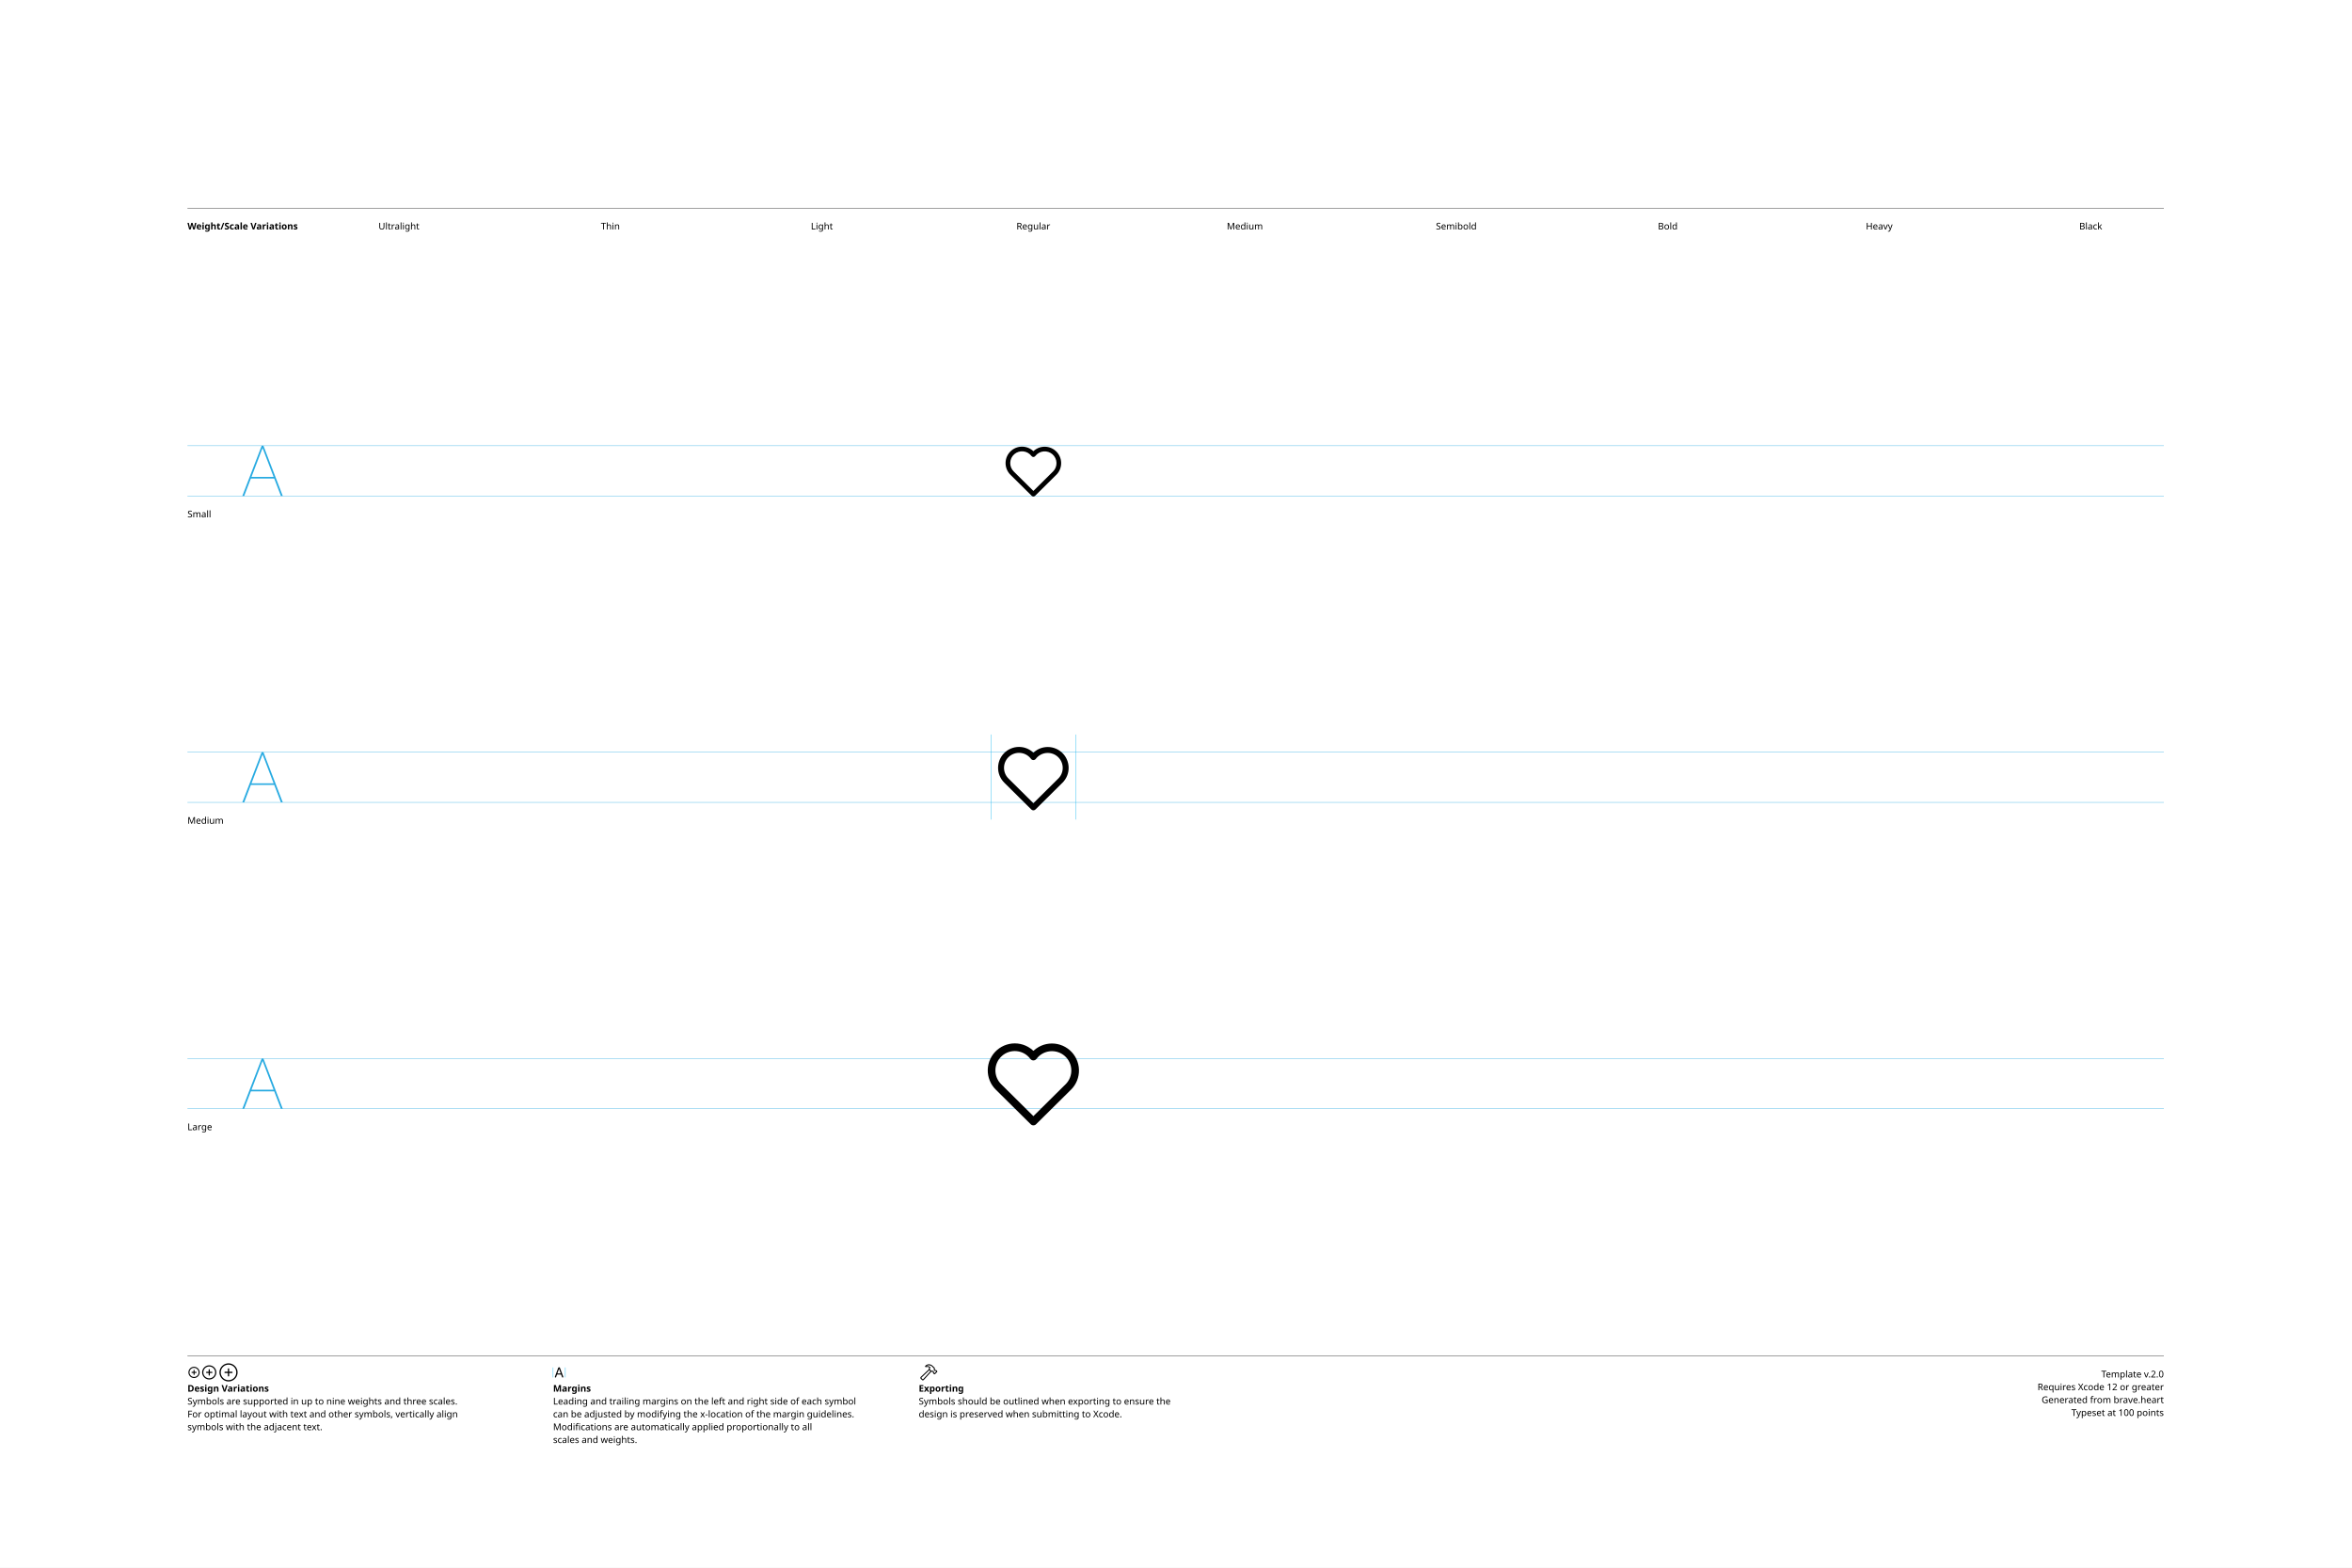
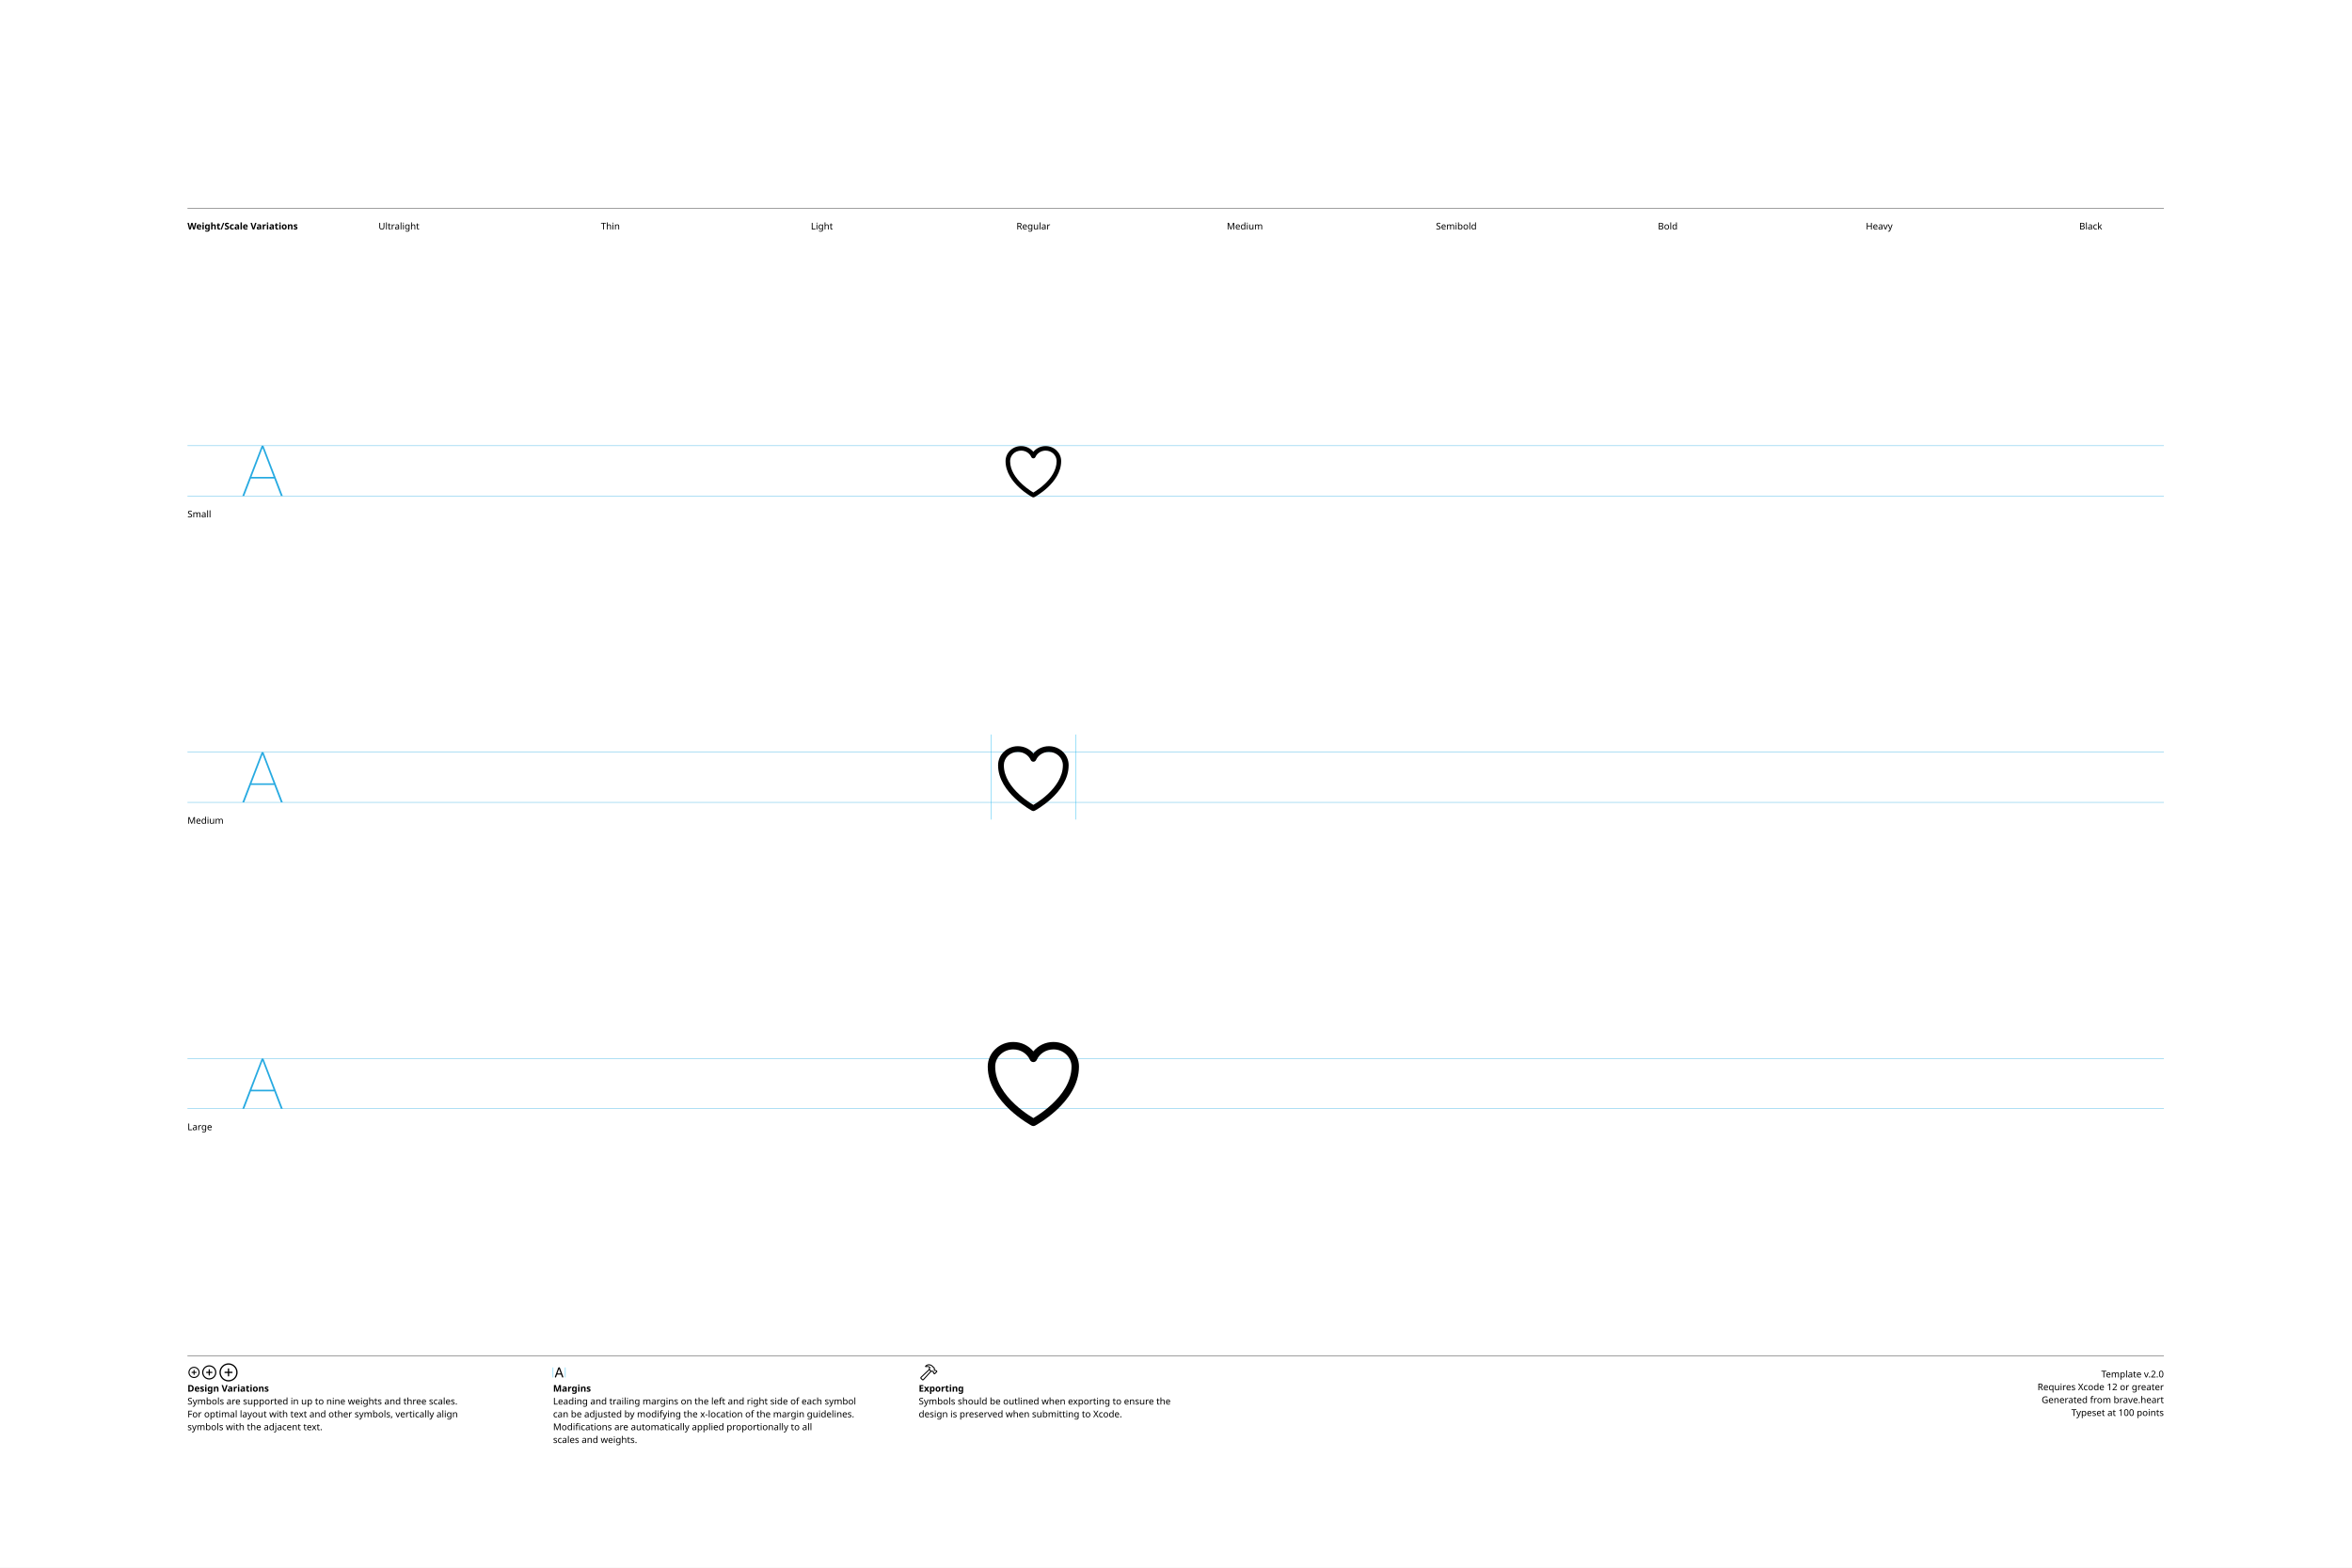
<svg xmlns="http://www.w3.org/2000/svg" version="1.1" width="3300" height="2200">
  <g id="Notes">
    <rect height="2200" id="artboard" style="fill:white;opacity:1" width="3300" x="0" y="0" />
    <line style="fill:none;stroke:black;opacity:1;stroke-width:0.5;" x1="263" x2="3036" y1="292" y2="292" />
    <text style="stroke:none;fill:black;font-family:sans-serif;font-size:13;font-weight:bold;" transform="matrix(1 0 0 1 263 322)">Weight/Scale Variations</text>
    <text style="stroke:none;fill:black;font-family:sans-serif;font-size:13;text-anchor:middle;" transform="matrix(1 0 0 1 559.711 322)">Ultralight</text>
    <text style="stroke:none;fill:black;font-family:sans-serif;font-size:13;text-anchor:middle;" transform="matrix(1 0 0 1 856.422 322)">Thin</text>
    <text style="stroke:none;fill:black;font-family:sans-serif;font-size:13;text-anchor:middle;" transform="matrix(1 0 0 1 1153.13 322)">Light</text>
    <text style="stroke:none;fill:black;font-family:sans-serif;font-size:13;text-anchor:middle;" transform="matrix(1 0 0 1 1449.84 322)">Regular</text>
    <text style="stroke:none;fill:black;font-family:sans-serif;font-size:13;text-anchor:middle;" transform="matrix(1 0 0 1 1746.56 322)">Medium</text>
    <text style="stroke:none;fill:black;font-family:sans-serif;font-size:13;text-anchor:middle;" transform="matrix(1 0 0 1 2043.27 322)">Semibold</text>
    <text style="stroke:none;fill:black;font-family:sans-serif;font-size:13;text-anchor:middle;" transform="matrix(1 0 0 1 2339.98 322)">Bold</text>
    <text style="stroke:none;fill:black;font-family:sans-serif;font-size:13;text-anchor:middle;" transform="matrix(1 0 0 1 2636.69 322)">Heavy</text>
    <text style="stroke:none;fill:black;font-family:sans-serif;font-size:13;text-anchor:middle;" transform="matrix(1 0 0 1 2933.4 322)">Black</text>
    <line style="fill:none;stroke:black;opacity:1;stroke-width:0.5;" x1="263" x2="3036" y1="1903" y2="1903" />
    <g transform="matrix(1 0 0 1 263 1933)">
      <path d="M9.248 0.83Q10.869 0.83 12.295 0.215Q13.721-0.4 14.81-1.494Q15.898-2.588 16.519-4.014Q17.139-5.439 17.139-7.051Q17.139-8.662 16.519-10.088Q15.898-11.514 14.805-12.607Q13.711-13.701 12.285-14.316Q10.859-14.932 9.238-14.932Q7.627-14.932 6.201-14.316Q4.775-13.701 3.691-12.607Q2.607-11.514 1.987-10.088Q1.367-8.662 1.367-7.051Q1.367-5.439 1.987-4.014Q2.607-2.588 3.696-1.494Q4.785-0.4 6.211 0.215Q7.637 0.83 9.248 0.83ZM9.248-0.654Q7.92-0.654 6.763-1.147Q5.605-1.641 4.731-2.52Q3.857-3.398 3.364-4.561Q2.871-5.723 2.871-7.051Q2.871-8.379 3.359-9.541Q3.848-10.703 4.722-11.582Q5.596-12.461 6.753-12.954Q7.91-13.447 9.238-13.447Q10.576-13.447 11.733-12.954Q12.891-12.461 13.77-11.582Q14.648-10.703 15.146-9.541Q15.645-8.379 15.645-7.051Q15.645-5.723 15.151-4.561Q14.658-3.398 13.784-2.52Q12.91-1.641 11.748-1.147Q10.586-0.654 9.248-0.654ZM5.654-7.051Q5.654-6.729 5.859-6.528Q6.064-6.328 6.406-6.328L8.516-6.328L8.516-4.209Q8.516-3.887 8.711-3.677Q8.906-3.467 9.238-3.467Q9.561-3.467 9.771-3.677Q9.98-3.887 9.98-4.209L9.98-6.328L12.09-6.328Q12.422-6.328 12.627-6.528Q12.832-6.729 12.832-7.051Q12.832-7.383 12.627-7.588Q12.422-7.793 12.09-7.793L9.98-7.793L9.98-9.902Q9.98-10.234 9.771-10.444Q9.561-10.654 9.238-10.654Q8.906-10.654 8.711-10.444Q8.516-10.234 8.516-9.902L8.516-7.793L6.406-7.793Q6.064-7.793 5.859-7.588Q5.654-7.383 5.654-7.051Z" />
    </g>
    <g transform="matrix(1 0 0 1 281.867 1933)">
      <path d="M11.709 2.91Q13.75 2.91 15.552 2.129Q17.354 1.348 18.73-0.029Q20.107-1.406 20.889-3.208Q21.67-5.01 21.67-7.051Q21.67-9.092 20.889-10.894Q20.107-12.695 18.73-14.072Q17.354-15.449 15.547-16.23Q13.74-17.012 11.699-17.012Q9.658-17.012 7.856-16.23Q6.055-15.449 4.683-14.072Q3.311-12.695 2.529-10.894Q1.748-9.092 1.748-7.051Q1.748-5.01 2.529-3.208Q3.311-1.406 4.688-0.029Q6.064 1.348 7.866 2.129Q9.668 2.91 11.709 2.91ZM11.709 1.25Q9.98 1.25 8.477 0.605Q6.973-0.039 5.835-1.177Q4.697-2.314 4.058-3.818Q3.418-5.322 3.418-7.051Q3.418-8.779 4.058-10.283Q4.697-11.787 5.83-12.93Q6.963-14.072 8.467-14.712Q9.971-15.352 11.699-15.352Q13.428-15.352 14.932-14.712Q16.436-14.072 17.578-12.93Q18.721-11.787 19.365-10.283Q20.01-8.779 20.01-7.051Q20.01-5.322 19.37-3.818Q18.73-2.314 17.593-1.177Q16.455-0.039 14.946 0.605Q13.438 1.25 11.709 1.25ZM7.178-7.051Q7.178-6.699 7.412-6.475Q7.646-6.25 8.018-6.25L10.889-6.25L10.889-3.369Q10.889-2.998 11.113-2.769Q11.338-2.539 11.69-2.539Q12.06-2.539 12.29-2.769Q12.52-2.998 12.52-3.369L12.52-6.25L15.4-6.25Q15.771-6.25 16.001-6.475Q16.23-6.699 16.23-7.051Q16.23-7.422 16.001-7.651Q15.771-7.881 15.4-7.881L12.52-7.881L12.52-10.752Q12.52-11.133 12.29-11.362Q12.06-11.592 11.69-11.592Q11.338-11.592 11.113-11.357Q10.889-11.123 10.889-10.752L10.889-7.881L8.018-7.881Q7.637-7.881 7.407-7.651Q7.178-7.422 7.178-7.051Z" />
    </g>
    <g transform="matrix(1 0 0 1 305.646 1933)">
      <path d="M14.971 5.664Q17.061 5.664 18.96 5.015Q20.859 4.365 22.451 3.193Q24.043 2.021 25.22 0.43Q26.396-1.162 27.046-3.066Q27.695-4.971 27.695-7.051Q27.695-9.141 27.046-11.04Q26.396-12.94 25.22-14.531Q24.043-16.123 22.451-17.3Q20.859-18.477 18.955-19.126Q17.051-19.775 14.961-19.775Q12.871-19.775 10.972-19.126Q9.072-18.477 7.485-17.3Q5.898-16.123 4.722-14.531Q3.545-12.94 2.9-11.04Q2.256-9.141 2.256-7.051Q2.256-4.971 2.905-3.066Q3.555-1.162 4.727 0.43Q5.898 2.021 7.49 3.193Q9.082 4.365 10.981 5.015Q12.881 5.664 14.971 5.664ZM14.971 3.848Q13.164 3.848 11.528 3.296Q9.893 2.744 8.535 1.748Q7.178 0.752 6.177-0.61Q5.176-1.973 4.629-3.608Q4.082-5.244 4.082-7.051Q4.082-8.867 4.629-10.503Q5.176-12.139 6.172-13.501Q7.168-14.863 8.525-15.859Q9.883-16.855 11.519-17.402Q13.154-17.949 14.961-17.949Q16.777-17.949 18.413-17.402Q20.049-16.855 21.411-15.859Q22.773-14.863 23.77-13.501Q24.766-12.139 25.317-10.503Q25.869-8.867 25.869-7.051Q25.879-5.244 25.332-3.608Q24.785-1.973 23.784-0.61Q22.783 0.752 21.421 1.748Q20.059 2.744 18.423 3.296Q16.787 3.848 14.971 3.848ZM9.199-7.051Q9.199-6.67 9.458-6.421Q9.717-6.172 10.117-6.172L14.062-6.172L14.062-2.217Q14.062-1.816 14.312-1.558Q14.56-1.299 14.951-1.299Q15.352-1.299 15.61-1.553Q15.869-1.807 15.869-2.217L15.869-6.172L19.824-6.172Q20.225-6.172 20.479-6.421Q20.732-6.67 20.732-7.051Q20.732-7.461 20.479-7.715Q20.225-7.969 19.824-7.969L15.869-7.969L15.869-11.914Q15.869-12.324 15.61-12.583Q15.352-12.842 14.951-12.842Q14.56-12.842 14.312-12.583Q14.062-12.324 14.062-11.914L14.062-7.969L10.117-7.969Q9.707-7.969 9.453-7.715Q9.199-7.461 9.199-7.051Z" />
    </g>
    <text style="stroke:none;fill:black;font-family:sans-serif;font-size:13;font-weight:bold;" transform="matrix(1 0 0 1 263 1953)">Design Variations</text>
    <text style="stroke:none;fill:black;font-family:sans-serif;font-size:13;" transform="matrix(1 0 0 1 263 1971)">Symbols are supported in up to nine weights and three scales.</text>
    <text style="stroke:none;fill:black;font-family:sans-serif;font-size:13;" transform="matrix(1 0 0 1 263 1989)">For optimal layout with text and other symbols, vertically align</text>
    <text style="stroke:none;fill:black;font-family:sans-serif;font-size:13;" transform="matrix(1 0 0 1 263 2007)">symbols with the adjacent text.</text>
    <line style="fill:none;stroke:#00AEEF;stroke-width:0.5;opacity:1.0;" x1="776" x2="776" y1="1919" y2="1933" />
    <g transform="matrix(1 0 0 1 776 1933)">
      <path d="M3.311 0.156Q3.701 0.156 3.916-0.01Q4.131-0.176 4.268-0.586L5.527-4.033L11.289-4.033L12.549-0.586Q12.685-0.176 12.9-0.01Q13.115 0.156 13.496 0.156Q13.887 0.156 14.116-0.059Q14.346-0.273 14.346-0.645Q14.346-0.869 14.238-1.172L9.658-13.369Q9.482-13.818 9.18-14.043Q8.877-14.268 8.408-14.268Q7.5-14.268 7.178-13.379L2.598-1.162Q2.49-0.859 2.49-0.635Q2.49-0.264 2.71-0.054Q2.93 0.156 3.311 0.156ZM6.006-5.518L8.379-12.09L8.428-12.09L10.801-5.518Z" />
    </g>
    <line style="fill:none;stroke:#00AEEF;stroke-width:0.5;opacity:1.0;" x1="793.197" x2="793.197" y1="1919" y2="1933" />
    <text style="stroke:none;fill:black;font-family:sans-serif;font-size:13;font-weight:bold;" transform="matrix(1 0 0 1 776 1953)">Margins</text>
    <text style="stroke:none;fill:black;font-family:sans-serif;font-size:13;" transform="matrix(1 0 0 1 776 1971)">Leading and trailing margins on the left and right side of each symbol</text>
    <text style="stroke:none;fill:black;font-family:sans-serif;font-size:13;" transform="matrix(1 0 0 1 776 1989)">can be adjusted by modifying the x-location of the margin guidelines.</text>
    <text style="stroke:none;fill:black;font-family:sans-serif;font-size:13;" transform="matrix(1 0 0 1 776 2007)">Modifications are automatically applied proportionally to all</text>
    <text style="stroke:none;fill:black;font-family:sans-serif;font-size:13;" transform="matrix(1 0 0 1 776 2025)">scales and weights.</text>
    <g transform="matrix(1 0 0 1 1289 1933)">
      <path d="M2.842 1.865L4.541 3.574Q5.186 4.229 5.903 4.18Q6.621 4.131 7.314 3.359L18.008-8.428L17.041-9.404L6.426 2.275Q6.162 2.578 5.894 2.617Q5.625 2.656 5.273 2.305L4.102 1.143Q3.75 0.791 3.794 0.522Q3.838 0.254 4.141-0.02L15.615-10.82L14.639-11.787L3.047-0.898Q2.305-0.215 2.251 0.498Q2.197 1.211 2.842 1.865ZM9.258-16.328Q8.945-16.025 8.906-15.635Q8.867-15.244 9.043-14.951Q9.219-14.678 9.556-14.541Q9.893-14.404 10.381-14.521Q11.475-14.775 12.598-14.731Q13.721-14.688 14.795-13.984L14.209-12.529Q13.955-11.904 14.067-11.44Q14.18-10.977 14.58-10.566L16.875-8.252Q17.236-7.881 17.578-7.822Q17.92-7.764 18.34-7.842L19.404-8.037L20.068-7.363L20.029-6.807Q20-6.436 20.122-6.123Q20.244-5.811 20.605-5.449L21.367-4.707Q21.729-4.346 22.153-4.331Q22.578-4.316 22.93-4.668L25.84-7.588Q26.191-7.939 26.182-8.354Q26.172-8.77 25.811-9.131L25.039-9.893Q24.688-10.254 24.38-10.386Q24.072-10.518 23.711-10.488L23.135-10.44L22.49-11.074L22.734-12.197Q22.832-12.617 22.695-12.983Q22.559-13.35 22.119-13.789L19.922-15.977Q18.672-17.217 17.261-17.837Q15.85-18.457 14.419-18.481Q12.988-18.506 11.665-17.959Q10.342-17.412 9.258-16.328ZM10.752-15.957Q11.66-16.621 12.7-16.904Q13.74-17.188 14.805-17.085Q15.869-16.982 16.87-16.514Q17.871-16.045 18.701-15.205L21.133-12.793Q21.309-12.617 21.352-12.451Q21.396-12.285 21.338-12.031L21.016-10.547L22.52-9.062L23.506-9.121Q23.691-9.131 23.789-9.097Q23.887-9.062 24.033-8.916L24.609-8.34L22.168-5.898L21.592-6.475Q21.445-6.621 21.406-6.719Q21.367-6.816 21.377-7.012L21.445-7.988L19.951-9.473L18.428-9.219Q18.184-9.17 18.042-9.204Q17.9-9.238 17.715-9.414L15.713-11.416Q15.518-11.592 15.493-11.753Q15.469-11.914 15.586-12.188L16.465-14.277Q15.293-15.371 13.828-15.791Q12.363-16.211 10.84-15.762Q10.723-15.732 10.688-15.806Q10.654-15.879 10.752-15.957Z" />
    </g>
    <text style="stroke:none;fill:black;font-family:sans-serif;font-size:13;font-weight:bold;" transform="matrix(1 0 0 1 1289 1953)">Exporting</text>
    <text style="stroke:none;fill:black;font-family:sans-serif;font-size:13;" transform="matrix(1 0 0 1 1289 1971)">Symbols should be outlined when exporting to ensure the</text>
    <text style="stroke:none;fill:black;font-family:sans-serif;font-size:13;" transform="matrix(1 0 0 1 1289 1989)">design is preserved when submitting to Xcode.</text>
    <text id="template-version" style="stroke:none;fill:black;font-family:sans-serif;font-size:13;text-anchor:end;" transform="matrix(1 0 0 1 3036 1933)">Template v.2.0</text>
    <text style="stroke:none;fill:black;font-family:sans-serif;font-size:13;text-anchor:end;" transform="matrix(1 0 0 1 3036 1951)">Requires Xcode 12 or greater</text>
    <text id="descriptive-name" style="stroke:none;fill:black;font-family:sans-serif;font-size:13;text-anchor:end;" transform="matrix(1 0 0 1 3036 1969)">Generated from brave.heart</text>
    <text style="stroke:none;fill:black;font-family:sans-serif;font-size:13;text-anchor:end;" transform="matrix(1 0 0 1 3036 1987)">Typeset at 100 points</text>
    <text style="stroke:none;fill:black;font-family:sans-serif;font-size:13;" transform="matrix(1 0 0 1 263 726)">Small</text>
    <text style="stroke:none;fill:black;font-family:sans-serif;font-size:13;" transform="matrix(1 0 0 1 263 1156)">Medium</text>
    <text style="stroke:none;fill:black;font-family:sans-serif;font-size:13;" transform="matrix(1 0 0 1 263 1586)">Large</text>
  </g>
  <g id="Guides">
    <g id="H-reference" style="fill:#27AAE1;stroke:none;" transform="matrix(1 0 0 1 339 696)">
      <path d="M0.993 0L3.638 0L29.328-67.133L30.03-67.133L30.03-70.459L28.123-70.459ZM11.688-24.48L46.982-24.48L46.231-26.729L12.438-26.729ZM55.119 0L57.764 0L30.638-70.459L29.433-70.459L29.433-67.133Z" />
    </g>
    <line id="Baseline-S" style="fill:none;stroke:#27AAE1;opacity:1;stroke-width:0.5;" x1="263" x2="3036" y1="696" y2="696" />
    <line id="Capline-S" style="fill:none;stroke:#27AAE1;opacity:1;stroke-width:0.5;" x1="263" x2="3036" y1="625.541" y2="625.541" />
    <g id="H-reference" style="fill:#27AAE1;stroke:none;" transform="matrix(1 0 0 1 339 1126)">
      <path d="M0.993 0L3.638 0L29.328-67.133L30.03-67.133L30.03-70.459L28.123-70.459ZM11.688-24.48L46.982-24.48L46.231-26.729L12.438-26.729ZM55.119 0L57.764 0L30.638-70.459L29.433-70.459L29.433-67.133Z" />
    </g>
    <line id="Baseline-M" style="fill:none;stroke:#27AAE1;opacity:1;stroke-width:0.5;" x1="263" x2="3036" y1="1126" y2="1126" />
    <line id="Capline-M" style="fill:none;stroke:#27AAE1;opacity:1;stroke-width:0.5;" x1="263" x2="3036" y1="1055.54" y2="1055.54" />
    <g id="H-reference" style="fill:#27AAE1;stroke:none;" transform="matrix(1 0 0 1 339 1556)">
      <path d="M0.993 0L3.638 0L29.328-67.133L30.03-67.133L30.03-70.459L28.123-70.459ZM11.688-24.48L46.982-24.48L46.231-26.729L12.438-26.729ZM55.119 0L57.764 0L30.638-70.459L29.433-70.459L29.433-67.133Z" />
    </g>
    <line id="Baseline-L" style="fill:none;stroke:#27AAE1;opacity:1;stroke-width:0.5;" x1="263" x2="3036" y1="1556" y2="1556" />
    <line id="Capline-L" style="fill:none;stroke:#27AAE1;opacity:1;stroke-width:0.5;" x1="263" x2="3036" y1="1485.54" y2="1485.54" />
    <line id="left-margin" style="fill:none;stroke:#00AEEF;stroke-width:0.5;opacity:1.0;" x1="1390.44" x2="1390.44" y1="1030.78" y2="1150.12" />
    <line id="right-margin" style="fill:none;stroke:#00AEEF;stroke-width:0.5;opacity:1.0;" x1="1509.25" x2="1509.25" y1="1030.78" y2="1150.12" />
  </g>
  <g id="Symbols">
    <g id="Regular-L" transform="matrix(1 0 0 1 1375.94 1556)">
-       <path d="M50.743-80.864C47.012-81.262 43.238-80.883 39.66-79.751C36.083-78.619 32.778-76.758 29.954-74.286C27.131-71.814 24.85-68.784 23.255-65.387C21.66-61.99 20.785-58.299 20.686-54.548C20.587-50.796 21.267-47.065 22.681-43.588C24.095-40.112 26.213-36.966 28.902-34.349L28.936-34.316L28.936-34.316L73.989 10.307L119.04-34.316C119.165-34.44 119.294-34.556 119.428-34.665C121.92-37.21 123.889-40.221 125.222-43.529C126.62-46.999 127.286-50.72 127.18-54.46C127.074-58.2 126.196-61.877 124.604-65.262C123.011-68.647 120.737-71.667 117.923-74.133C115.11-76.598 111.817-78.457 108.252-79.591C104.688-80.726 100.927-81.113 97.206-80.727C93.485-80.341 89.884-79.192 86.627-77.35C83.371-75.508 80.53-73.015 78.282-70.024C77.263-68.671 75.667-67.876 73.973-67.881C72.28-67.886 70.687-68.689 69.677-70.048C67.439-73.06 64.601-75.576 61.342-77.438C58.084-79.299 54.475-80.466 50.743-80.864ZM126.19-26.277L77.768 21.684C75.674 23.758 72.302 23.758 70.208 21.684L21.392-26.666C17.649-30.315 14.699-34.698 12.729-39.54C10.757-44.39 9.809-49.596 9.947-54.831C10.085-60.065 11.305-65.214 13.53-69.954C15.756-74.693 18.939-78.921 22.878-82.37C26.817-85.819 31.428-88.415 36.42-89.994C41.412-91.573 46.677-92.102 51.883-91.547C57.089-90.991 62.124-89.364 66.67-86.767C69.335-85.245 71.799-83.408 74.011-81.303C76.222-83.385 78.682-85.199 81.339-86.702C85.883-89.272 90.907-90.875 96.099-91.413C101.29-91.951 106.537-91.412 111.511-89.829C116.484-88.246 121.078-85.653 125.003-82.213C128.928-78.773 132.102-74.56 134.324-69.837C136.547-65.114 137.77-59.983 137.918-54.765C138.067-49.548 137.137-44.355 135.187-39.514C133.237-34.672 130.308-30.285 126.584-26.628C126.458-26.503 126.326-26.386 126.19-26.277Z" />
+       <path d="M45.771-83.33C31.546-83.33 20.383-72.331 20.383-59.208C20.383-37.86 33.769-19.599 48.109-6.254C55.194 0.339 62.3 5.531 67.643 9.077C70.238 10.8 72.405 12.125 73.934 13.026C75.463 12.125 77.63 10.8 80.225 9.077C85.568 5.531 92.675 0.339 99.76-6.254C114.1-19.599 127.486-37.86 127.486-59.208C127.486-72.331 116.322-83.33 102.098-83.33C91.501-83.33 82.531-77.181 78.707-68.604C77.868-66.722 75.998-65.51 73.934-65.51C71.871-65.51 70-66.722 69.161-68.604C65.337-77.181 56.368-83.33 45.771-83.33ZM73.934 19.024C71.484 23.631 71.482 23.629 71.48 23.629L71.462 23.619L71.418 23.596L71.269 23.515C71.142 23.447 70.961 23.347 70.729 23.218C70.266 22.96 69.599 22.582 68.76 22.089C67.08 21.103 64.702 19.651 61.858 17.764C56.18 13.996 48.593 8.457 40.984 1.376C25.936-12.627 9.934-33.482 9.934-59.208C9.934-78.49 26.182-93.761 45.771-93.761C57.144-93.761 67.347-88.639 73.934-80.579C80.521-88.639 90.724-93.761 102.098-93.761C121.686-93.761 137.934-78.49 137.934-59.208C137.934-33.482 121.932-12.627 106.884 1.376C99.275 8.457 91.688 13.996 86.01 17.764C83.166 19.651 80.788 21.103 79.109 22.089C78.269 22.582 77.603 22.96 77.139 23.218C76.907 23.347 76.726 23.447 76.6 23.515L76.45 23.596L76.406 23.619L76.393 23.627C76.391 23.627 76.385 23.631 73.934 19.024ZM73.934 19.024L76.385 23.631C74.852 24.443 73.012 24.441 71.48 23.629L73.934 19.024Z" />
    </g>
    <g id="Regular-M" transform="matrix(1 0 0 1 1390.44 1126)">
-       <path d="M41.498-69.395C38.611-69.703 35.693-69.41 32.926-68.533C30.158-67.657 27.602-66.217 25.419-64.304C23.235-62.391 21.47-60.046 20.237-57.417C19.003-54.788 18.327-51.932 18.25-49.029C18.174-46.125 18.699-43.237 19.793-40.547C20.886-37.857 22.525-35.422 24.605-33.397L24.631-33.371L24.631-33.371L59.476 1.164L94.321-33.371C94.418-33.467 94.517-33.556 94.621-33.641C96.548-35.61 98.071-37.941 99.102-40.501C100.183-43.186 100.699-46.066 100.617-48.961C100.534-51.855 99.856-54.701 98.624-57.321C97.392-59.94 95.633-62.278 93.457-64.186C91.281-66.094 88.734-67.532 85.977-68.41C83.22-69.288 80.311-69.587 77.433-69.289C74.555-68.99 71.77-68.101 69.252-66.676C66.733-65.25 64.535-63.32 62.797-61.006C62.009-59.958 60.774-59.343 59.464-59.347C58.154-59.351 56.923-59.972 56.142-61.025C54.41-63.356 52.215-65.303 49.695-66.743C47.175-68.184 44.384-69.087 41.498-69.395ZM99.851-27.149L62.399 9.969C60.78 11.573 58.172 11.573 56.553 9.969L18.797-27.451C15.901-30.274 13.62-33.666 12.096-37.414C10.57-41.167 9.837-45.197 9.944-49.248C10.051-53.298 10.994-57.283 12.716-60.951C14.437-64.619 16.898-67.891 19.945-70.56C22.992-73.23 26.558-75.239 30.419-76.461C34.28-77.683 38.352-78.092 42.379-77.662C46.406-77.233 50.3-75.973 53.816-73.963C55.877-72.785 57.783-71.364 59.493-69.734C61.203-71.346 63.106-72.75 65.161-73.913C68.675-75.902 72.561-77.143 76.577-77.559C80.592-77.976 84.65-77.558 88.497-76.333C92.344-75.108 95.897-73.102 98.933-70.439C101.969-67.777 104.423-64.516 106.142-60.861C107.861-57.206 108.807-53.235 108.922-49.197C109.037-45.159 108.318-41.141 106.809-37.394C105.301-33.647 103.035-30.252 100.156-27.421C100.058-27.324 99.956-27.234 99.851-27.149Z" />
+       <path d="M37.651-70.784C26.65-70.784 18.016-62.302 18.016-52.181C18.016-35.718 28.369-21.636 39.46-11.344C44.94-6.259 50.436-2.255 54.568 0.479C56.575 1.807 58.251 2.83 59.434 3.524C60.617 2.83 62.293 1.807 64.3 0.479C68.432-2.255 73.929-6.259 79.409-11.344C90.5-21.636 100.853-35.718 100.853-52.181C100.853-62.302 92.219-70.784 81.217-70.784C73.021-70.784 66.084-66.042 63.126-59.428C62.477-57.976 61.031-57.041 59.434-57.041C57.838-57.041 56.392-57.976 55.742-59.428C52.785-66.042 45.848-70.784 37.651-70.784ZM59.434 8.15C57.539 11.703 57.538 11.701 57.536 11.701L57.522 11.694L57.488 11.676L57.373 11.613C57.275 11.56 57.135 11.484 56.955 11.384C56.597 11.185 56.081 10.894 55.432 10.514C54.133 9.753 52.294 8.633 50.094 7.178C45.703 4.272 39.834 0 33.949-5.46C22.311-16.259 9.934-32.342 9.934-52.181C9.934-67.051 22.501-78.828 37.651-78.828C46.448-78.828 54.339-74.879 59.434-68.663C64.529-74.879 72.42-78.828 81.217-78.828C96.368-78.828 108.934-67.051 108.934-52.181C108.934-32.342 96.557-16.259 84.919-5.46C79.034 0 73.166 4.272 68.774 7.178C66.575 8.633 64.735 9.753 63.436 10.514C62.787 10.894 62.272 11.185 61.913 11.384C61.734 11.484 61.594 11.56 61.496 11.613L61.38 11.676L61.346 11.694L61.336 11.699C61.334 11.7 61.33 11.703 59.434 8.15ZM59.434 8.15L61.33 11.703C60.144 12.329 58.721 12.328 57.536 11.701L59.434 8.15Z" />
    </g>
    <g id="Regular-S" transform="matrix(1 0 0 1 1400.94 696)">
-       <path d="M34.802-62.575C32.528-62.817 30.229-62.587 28.049-61.897C25.868-61.208 23.855-60.076 22.134-58.571C20.413-57.066 19.023-55.222 18.051-53.154C17.079-51.087 16.546-48.84 16.486-46.556C16.426-44.273 16.84-42.002 17.701-39.886C18.563-37.77 19.854-35.855 21.493-34.262L21.514-34.242L21.514-34.241L48.967-7.08L76.421-34.241C76.497-34.317 76.576-34.387 76.657-34.454C78.176-36.003 79.376-37.836 80.188-39.849C81.039-41.961 81.445-44.227 81.381-46.503C81.316-48.779 80.781-51.018 79.811-53.078C78.84-55.139 77.454-56.977 75.74-58.478C74.025-59.979 72.019-61.11 69.847-61.8C67.675-62.491 65.383-62.726 63.115-62.492C60.848-62.257 58.653-61.557 56.669-60.436C54.685-59.315 52.953-57.797 51.583-55.977C50.963-55.153 49.99-54.669 48.958-54.672C47.926-54.675 46.956-55.164 46.34-55.992C44.976-57.825 43.246-59.356 41.261-60.489C39.275-61.623 37.076-62.333 34.802-62.575ZM80.778-29.348L51.27-0.154C49.995 1.108 47.939 1.108 46.664-0.154L16.916-29.585C14.635-31.806 12.838-34.474 11.637-37.421C10.435-40.374 9.858-43.543 9.942-46.729C10.026-49.915 10.769-53.049 12.126-55.934C13.482-58.819 15.421-61.392 17.822-63.492C20.222-65.591 23.032-67.171 26.074-68.132C29.116-69.094 32.324-69.416 35.497-69.078C38.669-68.74 41.737-67.749 44.508-66.168C46.132-65.241 47.633-64.124 48.981-62.842C50.328-64.109 51.827-65.214 53.447-66.129C56.215-67.693 59.277-68.669 62.441-68.996C65.604-69.324 68.802-68.996 71.832-68.032C74.863-67.068 77.662-65.49 80.054-63.396C82.446-61.302 84.38-58.738 85.734-55.863C87.089-52.988 87.834-49.865 87.924-46.689C88.015-43.513 87.449-40.352 86.26-37.405C85.072-34.458 83.287-31.788 81.018-29.562C80.941-29.486 80.86-29.415 80.778-29.348Z" />
+       <path d="M31.772-63.635C23.104-63.635 16.301-56.925 16.301-48.917C16.301-35.891 24.458-24.749 33.197-16.606C37.514-12.583 41.845-9.415 45.1-7.251C46.682-6.2 48.002-5.392 48.934-4.842C49.866-5.392 51.186-6.2 52.768-7.251C56.023-9.415 60.354-12.583 64.672-16.606C73.41-24.749 81.567-35.891 81.567-48.917C81.567-56.925 74.764-63.635 66.096-63.635C59.639-63.635 54.173-59.884 51.843-54.65C51.331-53.502 50.192-52.762 48.934-52.762C47.677-52.762 46.537-53.502 46.026-54.65C43.695-59.884 38.23-63.635 31.772-63.635ZM48.934-1.182C47.441 1.629 47.44 1.628 47.439 1.628L47.428 1.622L47.401 1.607L47.31 1.558C47.233 1.516 47.122 1.455 46.981 1.377C46.699 1.219 46.293 0.989 45.781 0.688C44.757 0.086 43.308-0.8 41.575-1.951C38.115-4.25 33.492-7.63 28.855-11.951C19.685-20.495 9.934-33.22 9.934-48.917C9.934-60.682 19.835-70 31.772-70C38.703-70 44.92-66.875 48.934-61.957C52.948-66.875 59.165-70 66.096-70C78.033-70 87.934-60.682 87.934-48.917C87.934-33.22 78.183-20.495 69.013-11.951C64.376-7.63 59.753-4.25 56.293-1.951C54.56-0.8 53.111 0.086 52.087 0.688C51.575 0.989 51.17 1.219 50.887 1.377C50.746 1.455 50.636 1.516 50.558 1.558L50.467 1.607L50.441 1.622L50.432 1.626C50.431 1.626 50.427 1.629 48.934-1.182ZM48.934-1.182L50.427 1.629C49.493 2.125 48.372 2.123 47.439 1.628L48.934-1.182Z" />
    </g>
  </g>
</svg>
